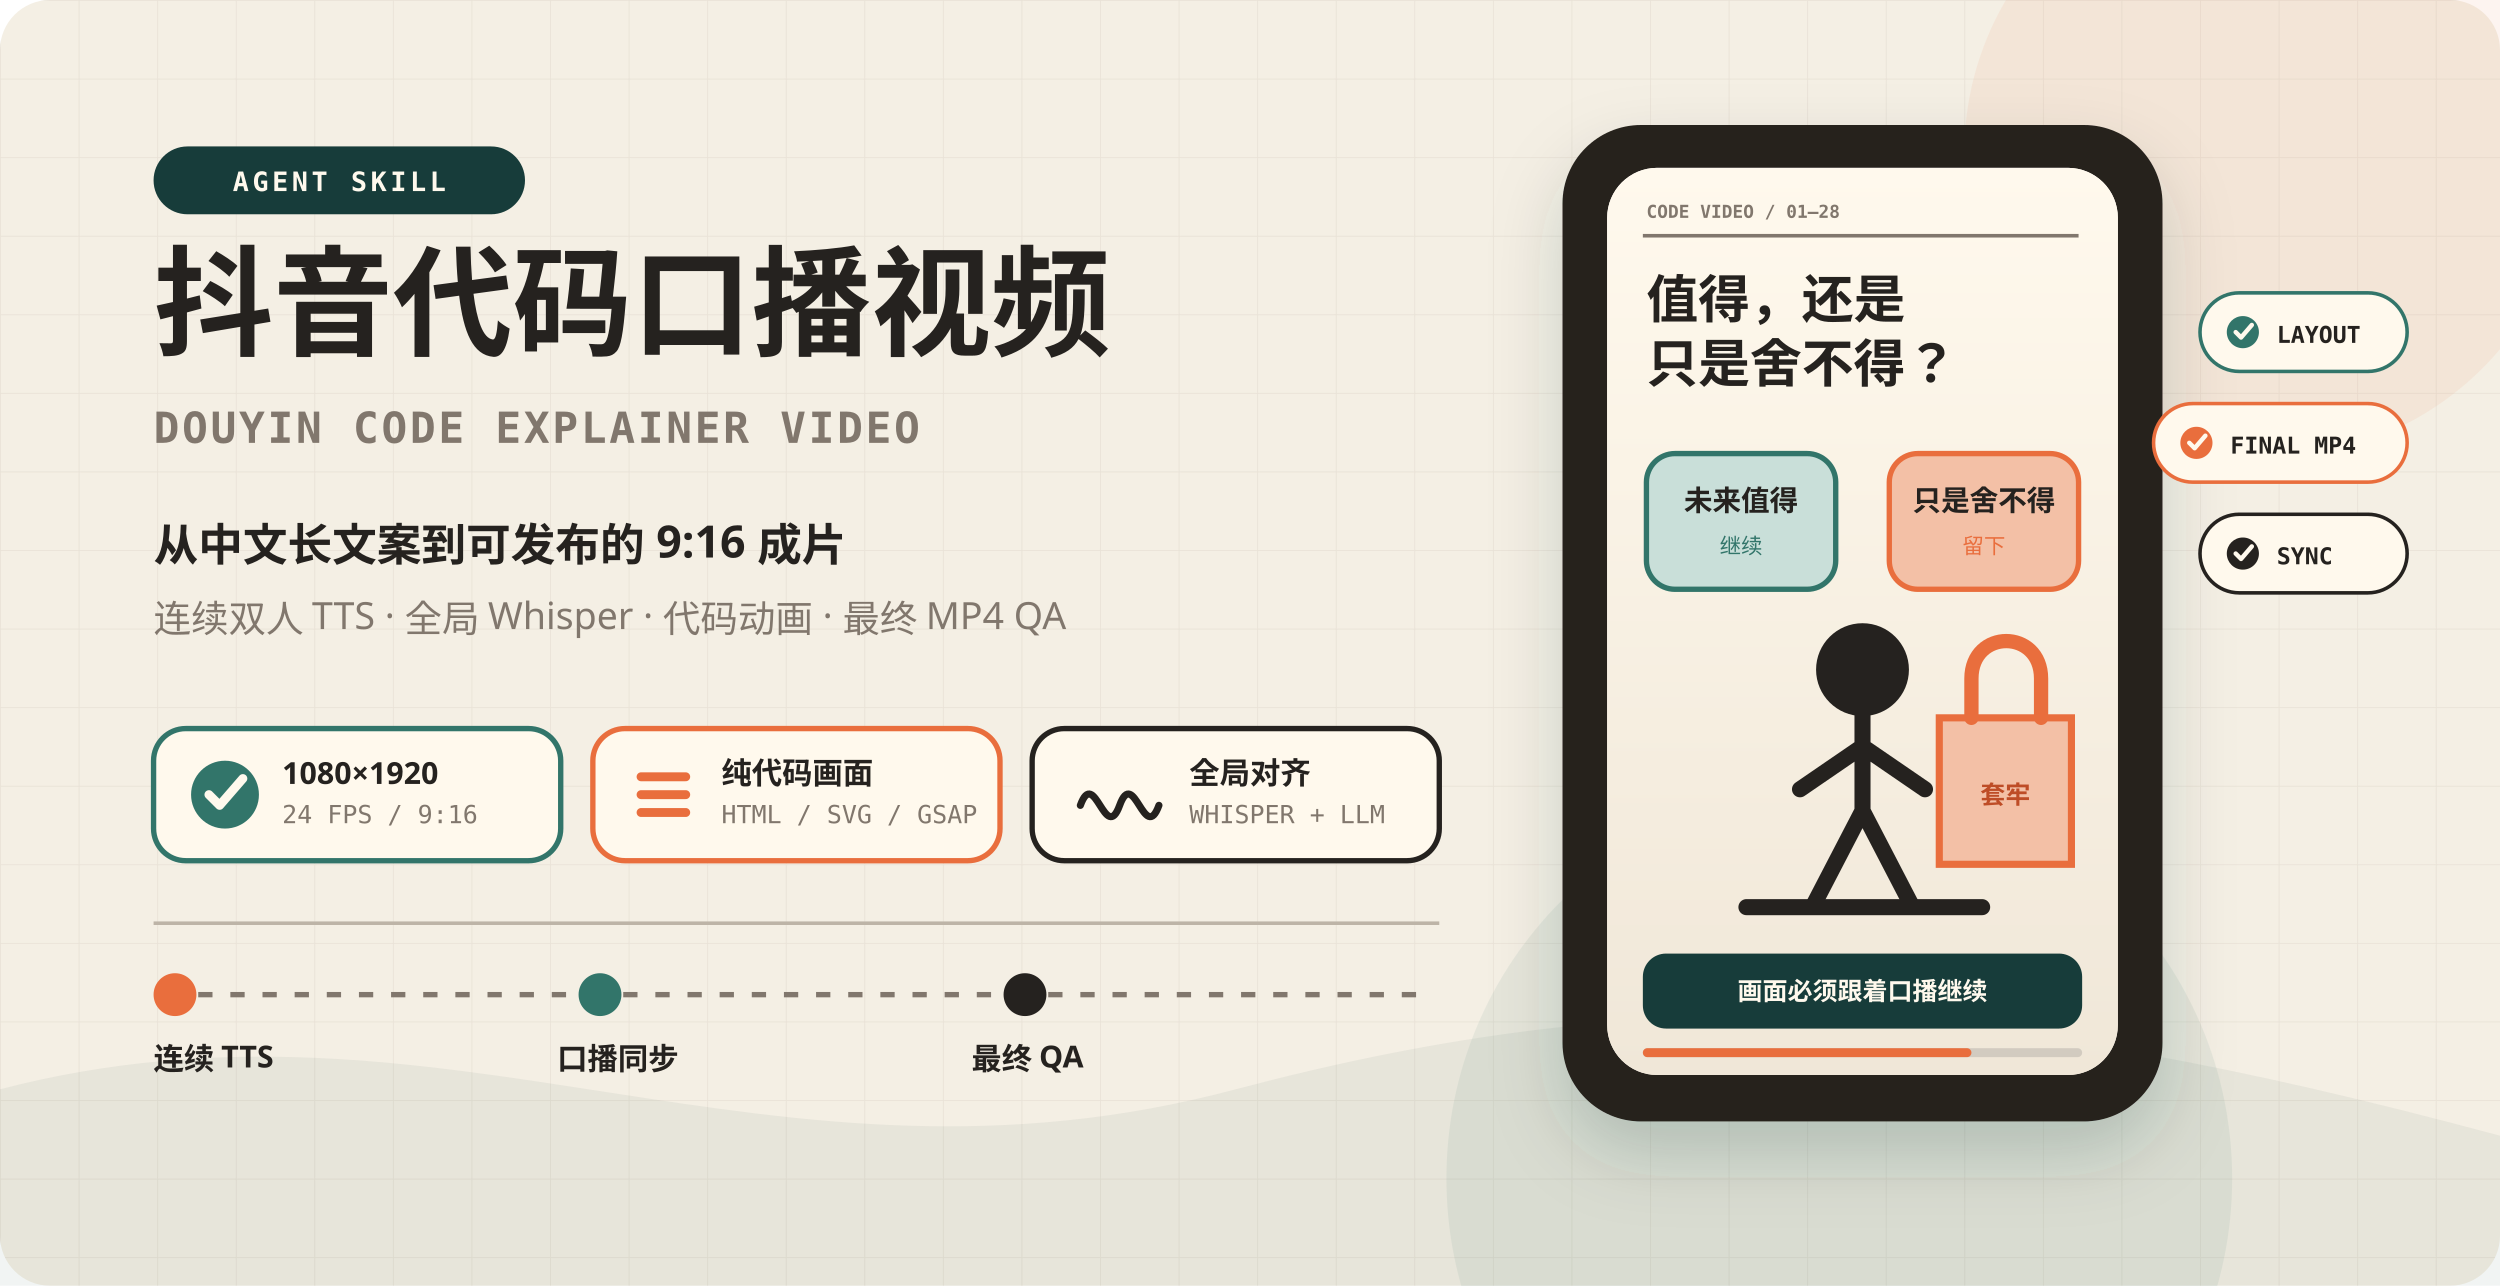
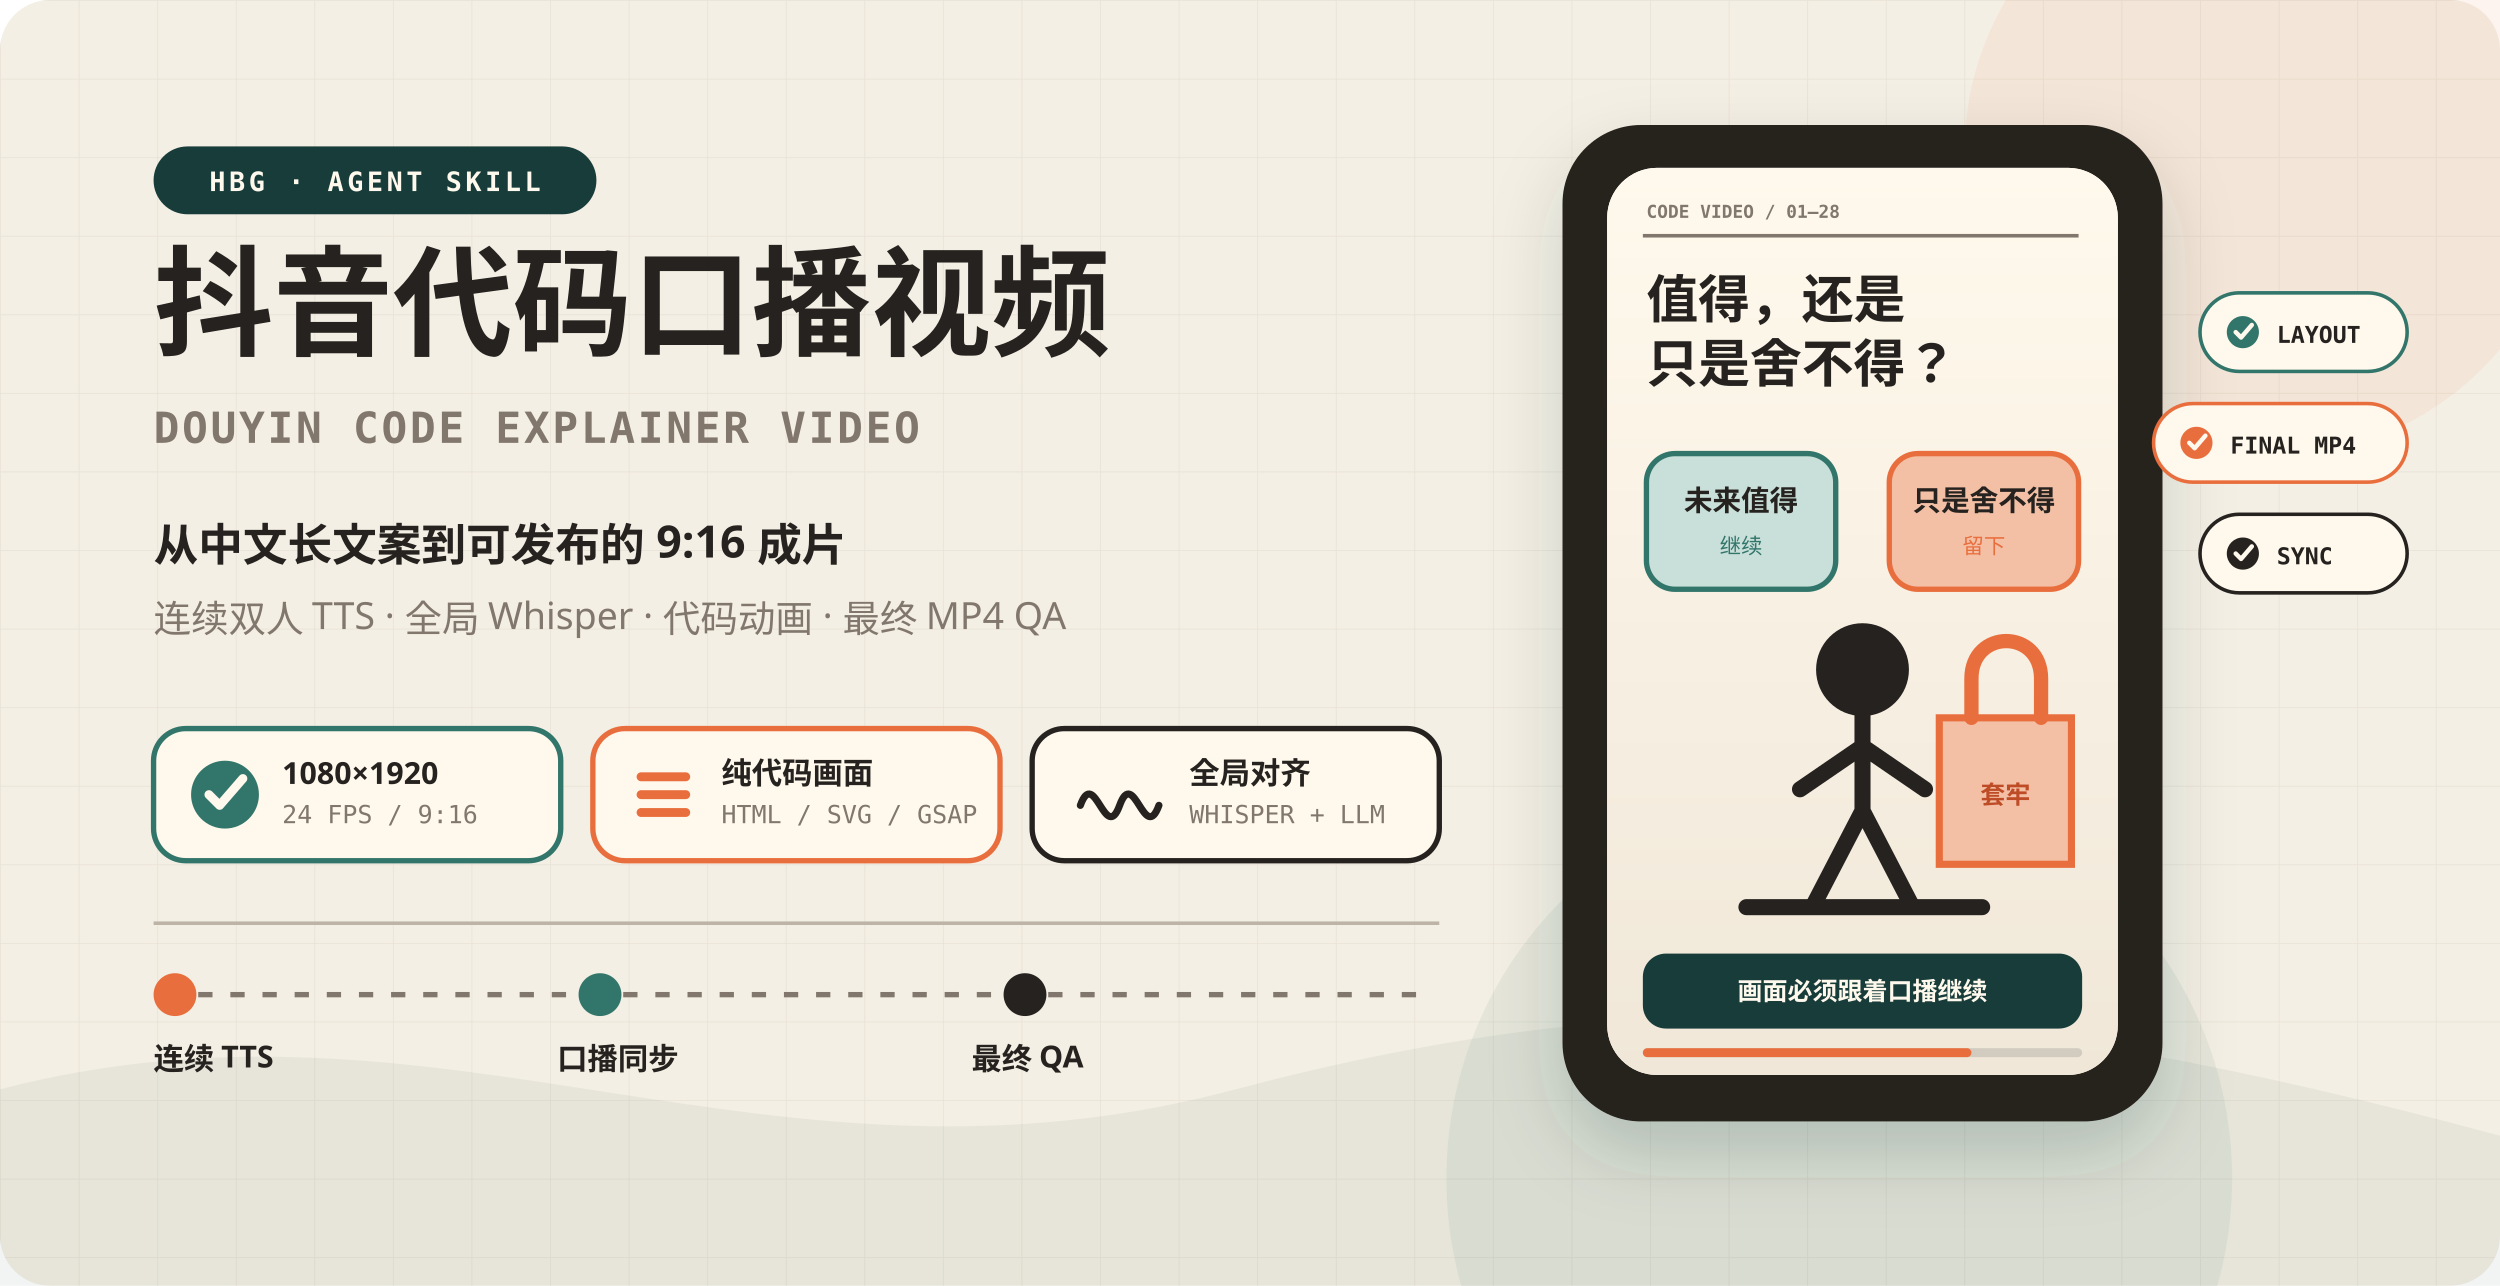
<svg xmlns="http://www.w3.org/2000/svg" width="1400" height="720" viewBox="0 0 1400 720" role="img" aria-labelledby="title desc">
  <defs>
    <pattern id="grid" width="44" height="44" patternUnits="userSpaceOnUse">
      <path d="M44 0H0V44" fill="none" stroke="#d8d0c3" stroke-width="1" opacity="0.38" />
    </pattern>
    <filter id="shadow" x="-20%" y="-20%" width="140%" height="140%">
      <feDropShadow dx="0" dy="18" stdDeviation="20" flood-color="#173c3a" flood-opacity="0.18" />
    </filter>
    <linearGradient id="phoneBg" x1="0" y1="0" x2="0" y2="1">
      <stop offset="0" stop-color="#fff9ed" />
      <stop offset="1" stop-color="#f0e7d8" />
    </linearGradient>
    <clipPath id="screenClip">
      <rect x="900" y="94" width="286" height="508" rx="28" />
    </clipPath>
  </defs>
  <rect width="1400" height="720" rx="28" fill="#f4efe4" />
  <rect width="1400" height="720" rx="28" fill="url(#grid)" />
  <path d="M0 610C250 545 430 680 692 610C930 547 1110 558 1400 636V720H0Z" fill="#173c3a" opacity="0.06" />
  <circle cx="1270" cy="86" r="170" fill="#e96e3d" opacity="0.08" />
  <circle cx="1030" cy="660" r="220" fill="#32756a" opacity="0.08" />
  <g transform="translate(86 82)">
-     <rect width="208" height="38" rx="19" fill="#173c3a" />
-     <text x="104" y="25" text-anchor="middle" font-family="ui-monospace, SFMono-Regular, Menlo, monospace" font-size="15" font-weight="700" fill="#fff9ed" letter-spacing="2">AGENT SKILL</text>
+     <rect width="248" height="38" rx="19" fill="#173c3a" />
+     <text x="124" y="25" text-anchor="middle" font-family="ui-monospace, SFMono-Regular, Menlo, monospace" font-size="15" font-weight="700" fill="#fff9ed" letter-spacing="2">HBG · AGENT SKILL</text>
    <text x="0" y="112" font-family="PingFang SC, Microsoft YaHei, sans-serif" font-size="67" font-weight="900" fill="#25221f">抖音代码口播视频</text>
    <text x="0" y="166" font-family="ui-monospace, SFMono-Regular, Menlo, monospace" font-size="24" font-weight="700" fill="#81776d" letter-spacing="1.5">DOUYIN CODE EXPLAINER VIDEO</text>
    <text x="0" y="232" font-family="PingFang SC, Microsoft YaHei, sans-serif" font-size="25" font-weight="600" fill="#25221f">从中文长文案到可发布的 9:16 成片</text>
    <text x="0" y="272" font-family="PingFang SC, Microsoft YaHei, sans-serif" font-size="21" fill="#81776d">连续双人 TTS · 全局 Whisper · 代码动画 · 最终 MP4 QA</text>
    <g transform="translate(0 326)">
      <rect width="228" height="74" rx="18" fill="#fff9ed" stroke="#32756a" stroke-width="3" />
      <circle cx="40" cy="37" r="19" fill="#32756a" />
      <path d="M31 37l6 6 13-15" fill="none" stroke="#fff9ed" stroke-width="5" stroke-linecap="round" stroke-linejoin="round" />
      <text x="72" y="31" font-family="PingFang SC, Microsoft YaHei, sans-serif" font-size="17" font-weight="800" fill="#25221f">1080×1920</text>
      <text x="72" y="53" font-family="ui-monospace, SFMono-Regular, Menlo, monospace" font-size="14" fill="#81776d">24 FPS / 9:16</text>
    </g>
    <g transform="translate(246 326)">
      <rect width="228" height="74" rx="18" fill="#fff9ed" stroke="#e96e3d" stroke-width="3" />
      <path d="M27 27h25M27 37h25M27 47h25" stroke="#e96e3d" stroke-width="5" stroke-linecap="round" />
      <text x="72" y="31" font-family="PingFang SC, Microsoft YaHei, sans-serif" font-size="17" font-weight="800" fill="#25221f">纯代码画面</text>
      <text x="72" y="53" font-family="ui-monospace, SFMono-Regular, Menlo, monospace" font-size="14" fill="#81776d">HTML / SVG / GSAP</text>
    </g>
    <g transform="translate(492 326)">
      <rect width="228" height="74" rx="18" fill="#fff9ed" stroke="#25221f" stroke-width="3" />
      <path d="M27 43c8-22 14 22 22 0s14 22 22 0" fill="none" stroke="#25221f" stroke-width="4" stroke-linecap="round" />
      <text x="88" y="31" font-family="PingFang SC, Microsoft YaHei, sans-serif" font-size="17" font-weight="800" fill="#25221f">全局对齐</text>
      <text x="88" y="53" font-family="ui-monospace, SFMono-Regular, Menlo, monospace" font-size="14" fill="#81776d">WHISPER + LLM</text>
    </g>
    <g transform="translate(0 435)">
      <path d="M0 0H720" stroke="#bdb4a7" stroke-width="2" />
      <circle cx="12" cy="40" r="12" fill="#e96e3d" />
      <circle cx="250" cy="40" r="12" fill="#32756a" />
      <circle cx="488" cy="40" r="12" fill="#25221f" />
      <path d="M25 40H237M263 40H475M501 40H710" stroke="#81776d" stroke-width="3" stroke-dasharray="8 10" />
      <text x="0" y="82" font-family="PingFang SC, Microsoft YaHei, sans-serif" font-size="17" font-weight="700" fill="#25221f">连续 TTS</text>
      <text x="226" y="82" font-family="PingFang SC, Microsoft YaHei, sans-serif" font-size="17" font-weight="700" fill="#25221f">口播同步</text>
      <text x="458" y="82" font-family="PingFang SC, Microsoft YaHei, sans-serif" font-size="17" font-weight="700" fill="#25221f">最终 QA</text>
    </g>
  </g>
  <g filter="url(#shadow)">
    <rect x="875" y="70" width="336" height="558" rx="44" fill="#25221f" />
    <rect x="900" y="94" width="286" height="508" rx="28" fill="url(#phoneBg)" />
  </g>
  <g clip-path="url(#screenClip)">
    <rect x="900" y="94" width="286" height="508" fill="url(#phoneBg)" />
    <path d="M920 132H1164" stroke="#81776d" stroke-width="2" />
    <text x="922" y="122" font-family="ui-monospace, SFMono-Regular, Menlo, monospace" font-size="10" font-weight="700" fill="#81776d">CODE VIDEO / 01—28</text>
    <text x="922" y="178" font-family="PingFang SC, Microsoft YaHei, sans-serif" font-size="29" font-weight="900" fill="#25221f">值得，还是</text>
    <text x="922" y="214" font-family="PingFang SC, Microsoft YaHei, sans-serif" font-size="29" font-weight="900" fill="#25221f">只是舍不得？</text>
    <rect x="922" y="254" width="106" height="76" rx="16" fill="#c9dfd9" stroke="#32756a" stroke-width="3" />
    <rect x="1058" y="254" width="106" height="76" rx="16" fill="#f3c0a6" stroke="#e96e3d" stroke-width="3" />
    <text x="975" y="286" text-anchor="middle" font-family="PingFang SC, Microsoft YaHei, sans-serif" font-size="16" font-weight="800" fill="#25221f">未来值得</text>
    <text x="975" y="310" text-anchor="middle" font-family="PingFang SC, Microsoft YaHei, sans-serif" font-size="12" fill="#32756a">继续</text>
    <text x="1111" y="286" text-anchor="middle" font-family="PingFang SC, Microsoft YaHei, sans-serif" font-size="16" font-weight="800" fill="#25221f">只是舍不得</text>
    <text x="1111" y="310" text-anchor="middle" font-family="PingFang SC, Microsoft YaHei, sans-serif" font-size="12" fill="#e96e3d">留下</text>
    <circle cx="1043" cy="375" r="26" fill="#25221f" />
    <path d="M1043 400V454M1043 418L1008 442M1043 418L1078 442M1043 454L1016 506M1043 454L1070 506" stroke="#25221f" stroke-width="9" stroke-linecap="round" />
    <path d="M978 508H1110" stroke="#25221f" stroke-width="9" stroke-linecap="round" />
    <rect x="1086" y="402" width="74" height="82" fill="#f3c0a6" stroke="#e96e3d" stroke-width="4" />
    <path d="M1104 402V380c0-28 39-28 39 0v22" fill="none" stroke="#e96e3d" stroke-width="8" stroke-linecap="round" />
    <text x="1123" y="450" text-anchor="middle" font-family="PingFang SC, Microsoft YaHei, sans-serif" font-size="14" font-weight="900" fill="#be4d27">套牢</text>
    <rect x="920" y="534" width="246" height="42" rx="13" fill="#173c3a" />
    <text x="1043" y="560" text-anchor="middle" font-family="PingFang SC, Microsoft YaHei, sans-serif" font-size="14" font-weight="700" fill="#fff9ed">画面必须跟着口播继续</text>
    <rect x="920" y="587" width="246" height="5" rx="2.5" fill="#d2cbc0" />
    <rect x="920" y="587" width="184" height="5" rx="2.5" fill="#e96e3d" />
  </g>
  <g transform="translate(1232 164)">
    <rect width="116" height="44" rx="22" fill="#fff9ed" stroke="#32756a" stroke-width="2" />
    <circle cx="24" cy="22" r="9" fill="#32756a" />
    <path d="M20 22l3 3 6-7" fill="none" stroke="#fff9ed" stroke-width="2.5" stroke-linecap="round" stroke-linejoin="round" />
    <text x="43" y="28" font-family="ui-monospace, SFMono-Regular, Menlo, monospace" font-size="13" font-weight="700" fill="#25221f">LAYOUT</text>
  </g>
  <g transform="translate(1206 226)">
    <rect width="142" height="44" rx="22" fill="#fff9ed" stroke="#e96e3d" stroke-width="2" />
    <circle cx="24" cy="22" r="9" fill="#e96e3d" />
    <path d="M20 22l3 3 6-7" fill="none" stroke="#fff9ed" stroke-width="2.5" stroke-linecap="round" stroke-linejoin="round" />
    <text x="43" y="28" font-family="ui-monospace, SFMono-Regular, Menlo, monospace" font-size="13" font-weight="700" fill="#25221f">FINAL MP4</text>
  </g>
  <g transform="translate(1232 288)">
    <rect width="116" height="44" rx="22" fill="#fff9ed" stroke="#25221f" stroke-width="2" />
    <circle cx="24" cy="22" r="9" fill="#25221f" />
    <path d="M20 22l3 3 6-7" fill="none" stroke="#fff9ed" stroke-width="2.5" stroke-linecap="round" stroke-linejoin="round" />
    <text x="43" y="28" font-family="ui-monospace, SFMono-Regular, Menlo, monospace" font-size="13" font-weight="700" fill="#25221f">SYNC</text>
  </g>
</svg>
